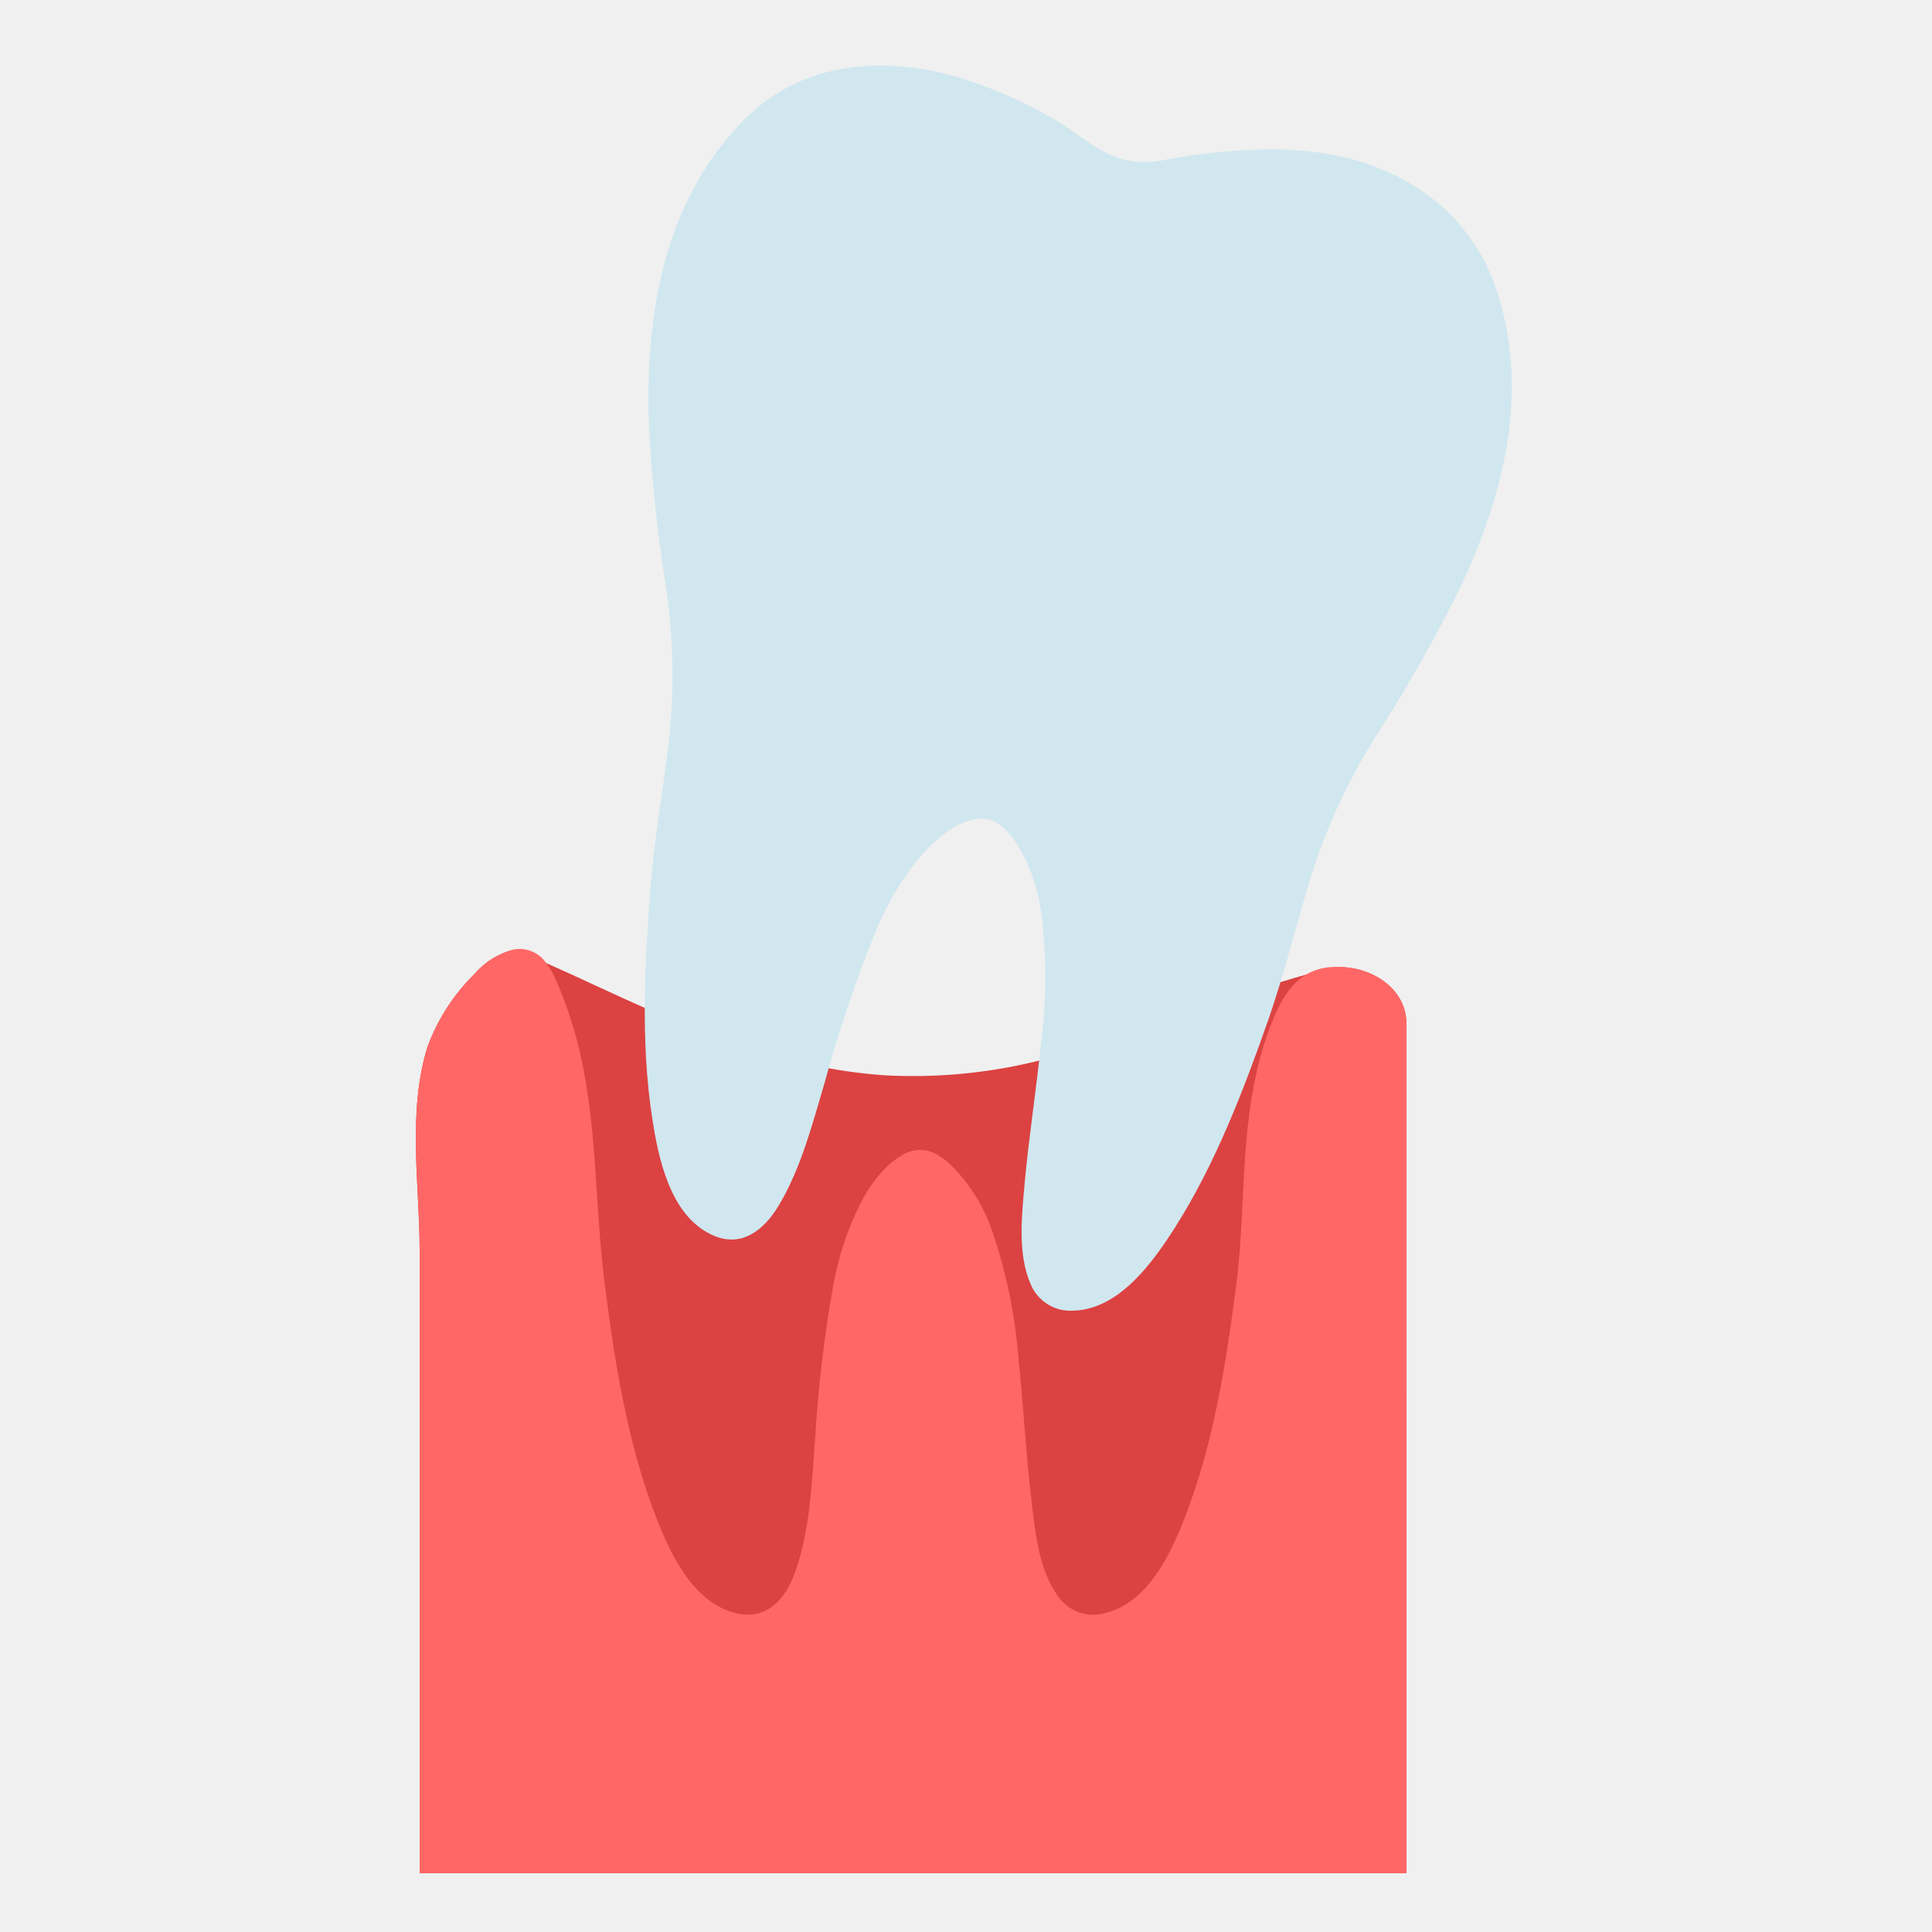
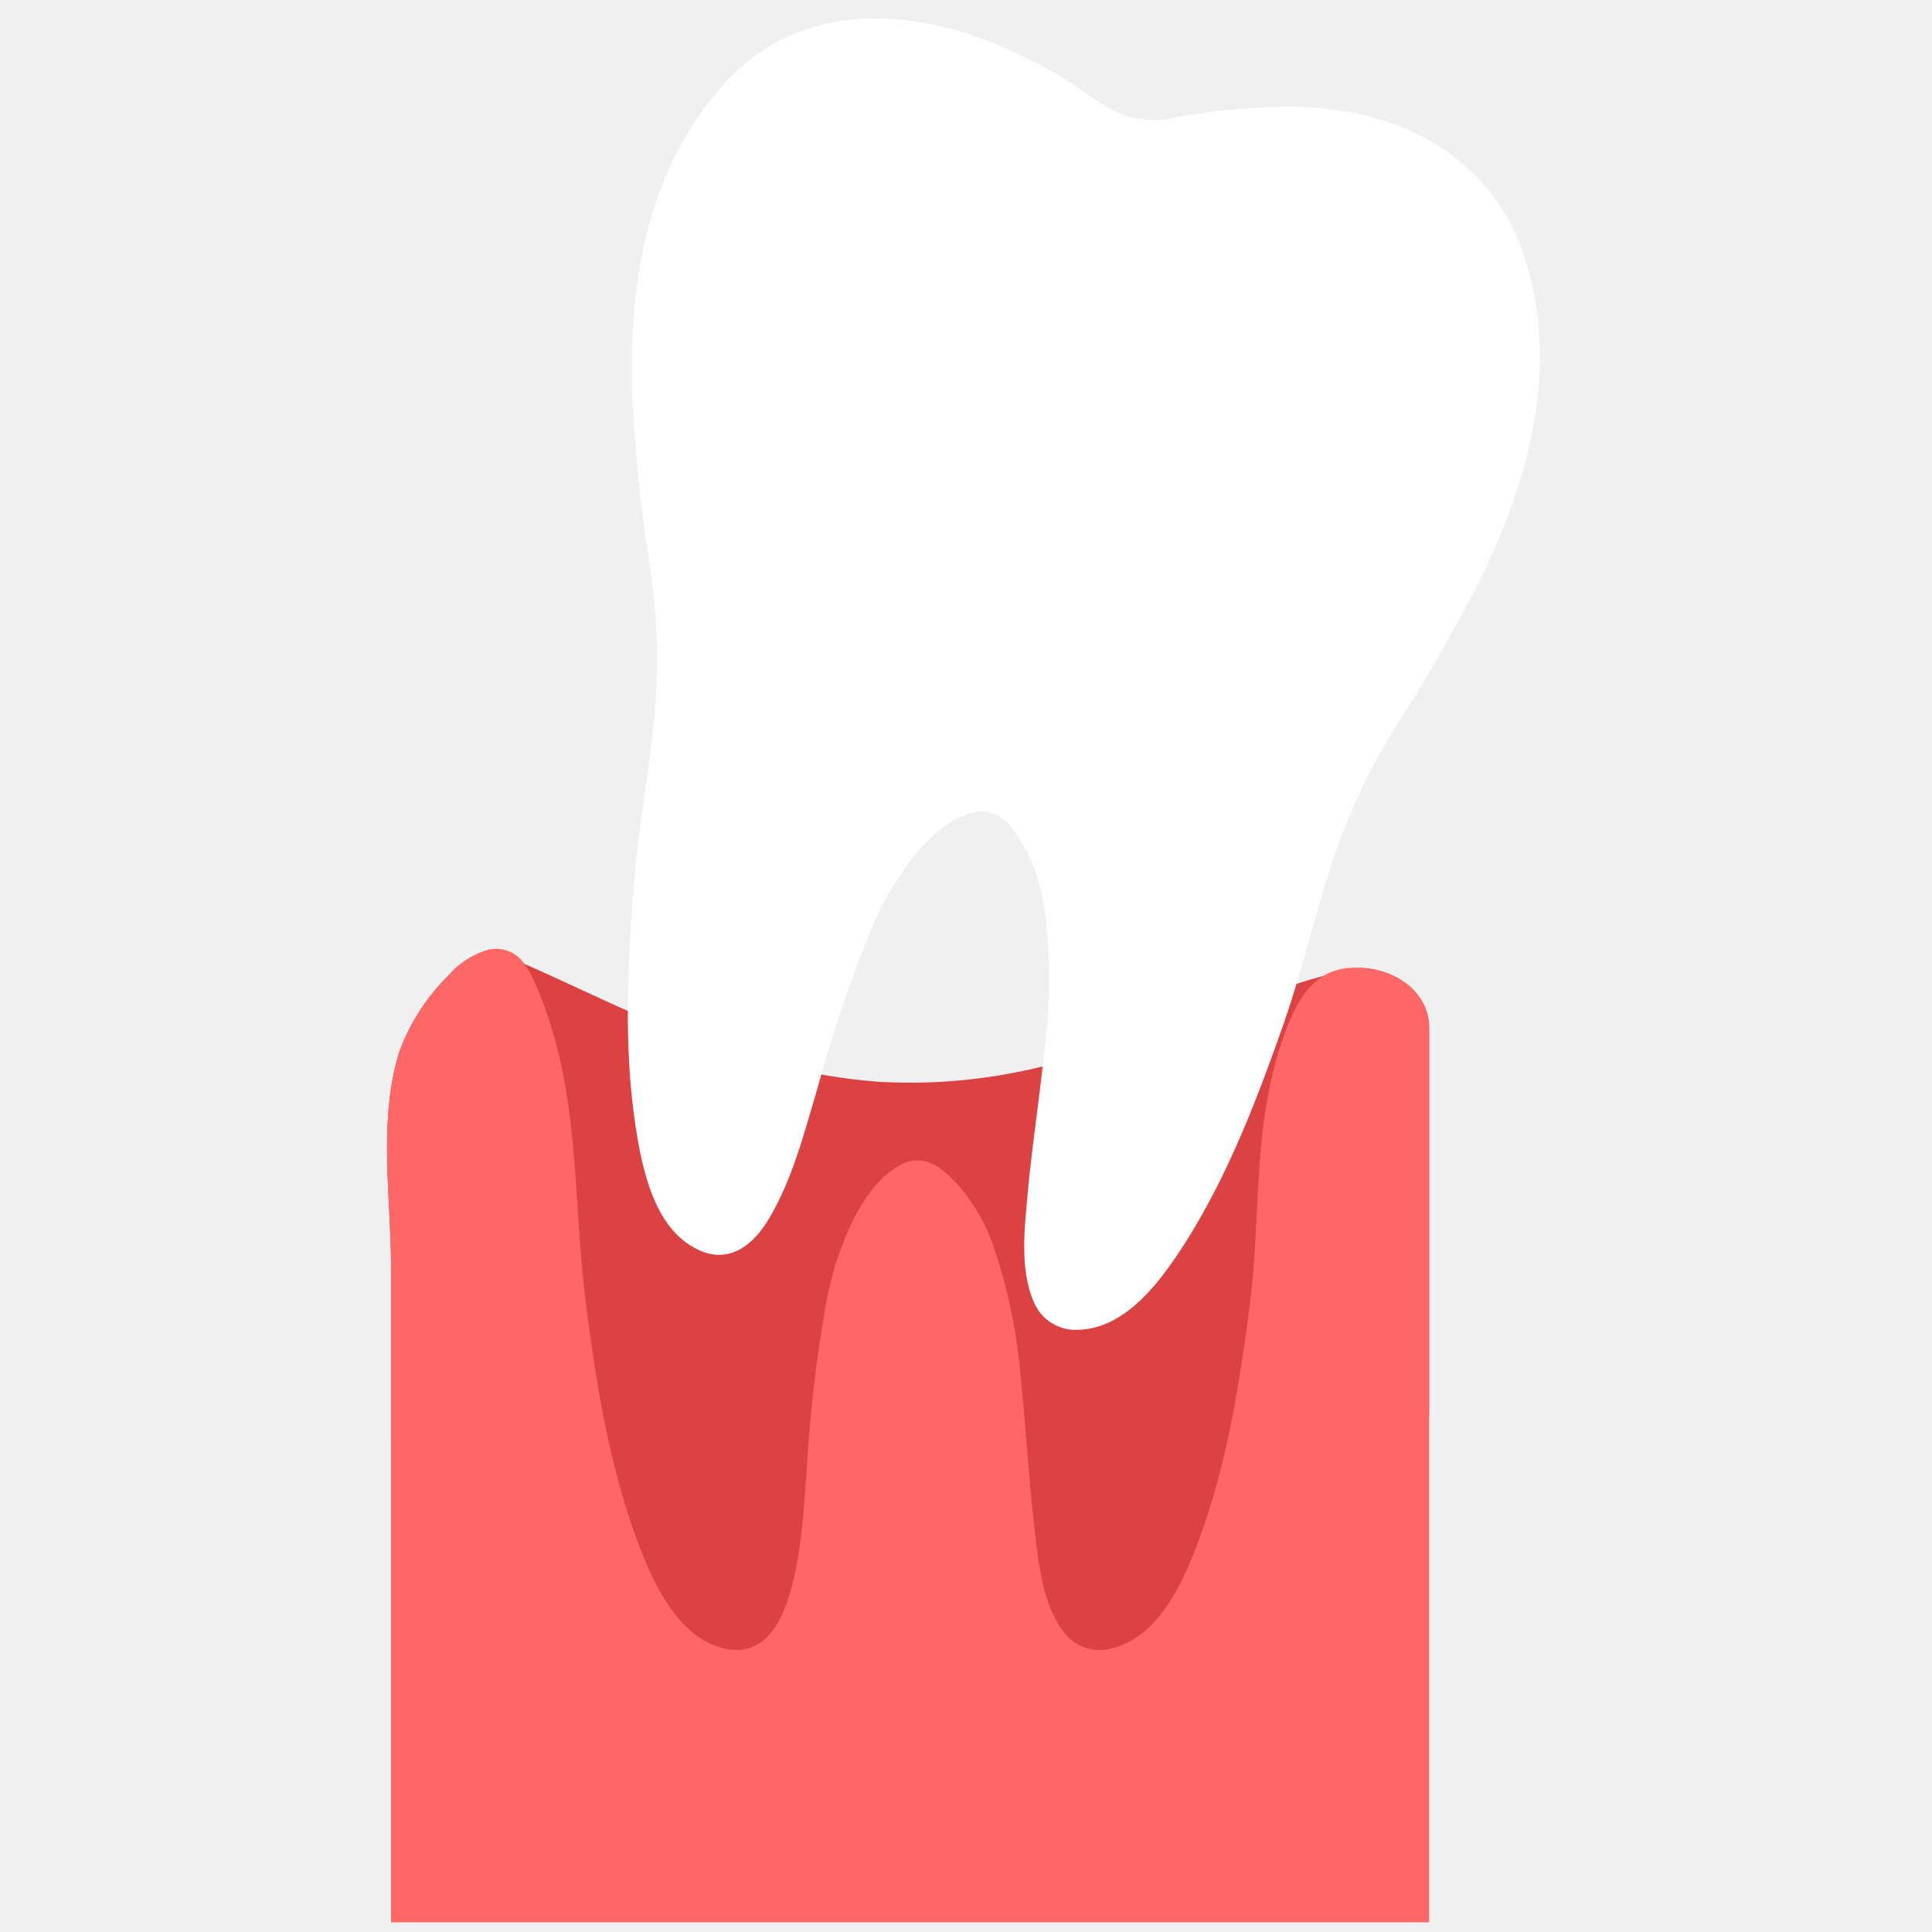
<svg xmlns="http://www.w3.org/2000/svg" width="500" zoomAndPan="magnify" viewBox="0 0 375 375" height="500" preserveAspectRatio="xMidYMid meet" version="1.0">
  <defs>
-     <clipPath id="ce6c87d678">
-       <path d="M 80 184 L 274 184 L 274 363.613 L 80 363.613 Z M 80 184 " clip-rule="nonzero" />
+     <clipPath id="66b0712c79">
+       <path d="M 75 184 L 278 184 L 278 373.133 L 75 373.133 Z M 75 184 " clip-rule="nonzero" />
    </clipPath>
  </defs>
-   <path fill="#dc4242" d="M 273.004 198.797 L 273.004 270.367 C 255.004 312.707 216.848 341.445 173.461 340.277 C 133.125 339.207 98.684 312.535 81.453 274.02 L 81.453 242.848 C 81.453 229.949 79.039 216.012 82.938 203.297 C 84.934 197.859 87.988 193.109 92.109 189.039 C 94.145 186.703 96.656 185.129 99.641 184.312 C 101.676 185.086 103.805 185.969 106.008 186.93 C 112.148 189.625 118.965 192.938 126.344 196.16 C 136.938 201 147.93 204.637 159.32 207.062 C 163.453 207.879 167.621 208.43 171.824 208.723 C 181.879 209.246 191.797 208.305 201.578 205.895 C 219.07 201.867 235.473 194.746 248.789 190.566 C 250.559 190 252.289 189.492 253.949 189.059 C 256.152 188.473 258.242 188.023 260.238 187.703 C 266.547 187.832 273.004 191.996 273.004 198.797 Z M 273.004 198.797 " fill-opacity="1" fill-rule="nonzero" />
-   <path fill="#d0e7ef" d="M 287.375 104.812 C 285.906 108.711 284.211 112.516 282.402 116.113 C 277.734 125.355 272.594 134.328 266.98 143.027 C 261.23 152.195 256.836 161.969 253.797 172.352 C 251.254 180.789 249.164 189.305 246.266 197.703 C 241.387 211.586 236 225.73 228.094 238.215 C 223.797 244.957 217.281 254.133 208.375 254.395 C 207.492 254.461 206.621 254.387 205.762 254.176 C 204.898 253.961 204.094 253.621 203.344 253.152 C 202.59 252.684 201.93 252.109 201.363 251.43 C 200.793 250.75 200.344 250 200.016 249.176 C 197.473 243.281 198.34 235.863 198.883 229.664 C 199.695 220.719 201.105 211.828 202.012 202.902 C 203.184 194.113 203.184 185.324 202.012 176.535 C 201.461 172.809 200.32 169.273 198.582 165.93 C 196.398 161.898 193.5 157.625 188.262 159.207 C 184.121 160.449 180.504 163.973 177.832 167.23 C 174.477 171.547 171.781 176.242 169.754 181.316 C 165.949 190.723 162.723 200.32 160.074 210.113 C 157.68 218.156 155.496 226.746 151.148 233.996 C 148.246 238.836 143.801 242.359 138.113 239.648 C 130.055 235.879 127.777 224.805 126.57 216.895 C 124.348 202.281 125.121 187.176 126.234 172.504 C 126.91 163.707 128.453 155.004 129.527 146.246 C 130.93 135.527 130.852 124.816 129.301 114.117 C 127.652 103.91 126.547 93.645 125.988 83.32 C 125.141 63.02 128.211 41.699 142.012 25.859 C 143.781 23.789 145.727 21.906 147.852 20.207 C 159.562 11.129 174.574 11.207 188.113 15.668 C 193.961 17.645 199.547 20.195 204.871 23.316 C 208.375 25.352 211.445 28.102 215.137 29.871 C 217.422 30.969 219.832 31.496 222.367 31.453 C 223.637 31.434 224.891 31.289 226.133 31.02 C 231.516 29.984 236.945 29.355 242.422 29.137 C 247.992 28.762 253.523 29.09 259.012 30.113 C 273.926 33.055 286.074 42.168 290.707 57.012 C 295.828 73.133 293.191 89.574 287.375 104.812 Z M 287.375 104.812 " fill-opacity="1" fill-rule="nonzero" />
-   <g clip-path="url(#ce6c87d678)">
-     <path fill="#ff6766" d="M 273.004 198.797 L 273.004 363.598 L 81.453 363.598 L 81.453 242.848 C 81.453 229.949 79.039 216.012 82.938 203.297 C 84.934 197.859 87.988 193.109 92.109 189.039 C 94.145 186.703 96.656 185.129 99.641 184.312 C 100.242 184.191 100.848 184.16 101.457 184.223 C 102.066 184.281 102.652 184.426 103.219 184.66 C 103.785 184.891 104.309 185.203 104.781 185.59 C 105.258 185.977 105.664 186.422 106.008 186.93 C 106.703 187.84 107.281 188.82 107.738 189.867 C 116.703 209.719 114.766 229.422 117.457 249.91 C 119.34 264.508 121.73 279.445 126.871 293.23 C 129.68 300.766 134.18 311.012 142.844 313.121 C 148.961 314.59 152.578 310.238 154.422 304.91 C 157.211 296.922 157.566 287.957 158.191 279.688 C 158.766 269.574 159.945 259.527 161.73 249.555 C 162.684 244.164 164.359 239.012 166.758 234.09 C 168.641 230.324 171.523 226.16 175.309 224.09 C 180.109 221.473 183.84 225.051 186.793 228.555 C 189.184 231.469 191.027 234.699 192.332 238.234 C 195.266 246.598 197.059 255.199 197.715 264.039 C 198.66 272.965 199.109 281.949 200.164 290.875 C 200.879 297.074 201.559 304.492 205.27 309.711 C 205.762 310.445 206.355 311.086 207.051 311.633 C 207.746 312.184 208.508 312.609 209.34 312.91 C 210.172 313.215 211.027 313.387 211.91 313.418 C 212.797 313.449 213.664 313.344 214.516 313.102 C 223.195 310.992 227.695 300.688 230.484 293.211 C 235.66 279.352 238.016 264.414 239.898 249.895 C 242.102 233.188 240.258 216.688 246.227 200.133 C 247.902 195.52 249.992 191.148 253.758 189.02 C 255.312 188.191 256.973 187.746 258.73 187.684 C 259.172 187.656 259.609 187.656 260.047 187.684 C 266.547 187.832 273.004 191.996 273.004 198.797 Z M 273.004 198.797 " fill-opacity="1" fill-rule="nonzero" />
+   <path fill="#dc4242" d="M 277.395 199.547 L 277.395 274.926 C 258.457 319.52 218.324 349.789 172.688 348.559 C 130.258 347.43 94.027 319.34 75.902 278.773 L 75.902 245.945 C 75.902 232.359 73.363 217.68 77.465 204.289 C 79.562 198.562 82.777 193.559 87.113 189.273 C 88.16 188.07 89.355 187.043 90.707 186.195 C 92.055 185.348 93.5 184.715 95.035 184.293 C 97.176 185.105 99.414 186.039 101.73 187.051 C 108.188 189.887 115.359 193.379 123.125 196.77 C 134.266 201.871 145.828 205.699 157.809 208.258 C 162.156 209.113 166.543 209.695 170.965 210 C 181.543 210.555 191.977 209.562 202.262 207.027 C 220.664 202.781 237.918 195.281 251.922 190.879 C 253.785 190.285 255.605 189.75 257.348 189.293 C 259.668 188.676 261.867 188.203 263.965 187.863 C 270.602 188.004 277.395 192.387 277.395 199.547 Z M 277.395 199.547 " fill-opacity="1" fill-rule="nonzero" />
+   <path fill="#ffffff" d="M 292.512 100.562 C 290.965 104.668 289.184 108.676 287.281 112.465 C 282.371 122.199 276.965 131.648 271.059 140.812 C 265.012 150.465 260.391 160.762 257.191 171.699 C 254.516 180.586 252.316 189.551 249.266 198.398 C 244.137 213.016 238.473 227.914 230.152 241.066 C 225.637 248.168 218.781 257.828 209.414 258.105 C 208.484 258.176 207.566 258.098 206.66 257.875 C 205.758 257.652 204.91 257.293 204.117 256.797 C 203.328 256.305 202.633 255.699 202.035 254.984 C 201.438 254.27 200.965 253.477 200.617 252.609 C 197.941 246.402 198.855 238.586 199.43 232.059 C 200.281 222.637 201.766 213.273 202.715 203.871 C 203.949 194.617 203.949 185.359 202.715 176.102 C 202.141 172.176 200.938 168.453 199.113 164.934 C 196.812 160.688 193.762 156.184 188.258 157.852 C 183.898 159.16 180.094 162.871 177.281 166.301 C 173.754 170.848 170.922 175.793 168.785 181.141 C 164.785 191.047 161.391 201.156 158.602 211.469 C 156.086 219.941 153.789 228.984 149.215 236.621 C 146.164 241.719 141.488 245.43 135.504 242.574 C 127.027 238.605 124.629 226.941 123.363 218.609 C 121.023 203.219 121.836 187.309 123.008 171.855 C 123.719 162.594 125.344 153.43 126.473 144.203 C 127.945 132.914 127.867 121.633 126.234 110.363 C 124.496 99.613 123.336 88.805 122.75 77.93 C 121.855 56.547 125.086 34.09 139.605 17.41 C 141.465 15.23 143.512 13.246 145.746 11.457 C 158.066 1.895 173.855 1.977 188.098 6.676 C 194.25 8.758 200.125 11.441 205.727 14.73 C 209.414 16.871 212.641 19.77 216.523 21.633 C 218.926 22.793 221.465 23.348 224.129 23.301 C 225.465 23.281 226.785 23.129 228.094 22.844 C 233.754 21.754 239.465 21.094 245.227 20.859 C 251.086 20.469 256.906 20.812 262.68 21.891 C 278.367 24.984 291.145 34.586 296.016 50.219 C 301.406 67.199 298.633 84.516 292.512 100.562 Z M 292.512 100.562 " fill-opacity="1" fill-rule="nonzero" />
+   <g clip-path="url(#66b0712c79)">
+     <path fill="#ff6766" d="M 277.395 199.547 L 277.395 373.117 L 75.902 373.117 L 75.902 245.945 C 75.902 232.359 73.363 217.68 77.465 204.289 C 79.562 198.562 82.777 193.559 87.113 189.273 C 88.16 188.07 89.355 187.043 90.707 186.195 C 92.055 185.348 93.5 184.715 95.035 184.293 C 95.668 184.168 96.305 184.137 96.945 184.199 C 97.586 184.262 98.203 184.414 98.801 184.66 C 99.395 184.906 99.941 185.23 100.441 185.637 C 100.941 186.047 101.371 186.516 101.73 187.051 C 102.465 188.008 103.07 189.039 103.555 190.145 C 112.984 211.055 110.941 231.801 113.773 253.383 C 115.754 268.758 118.273 284.488 123.68 299.008 C 126.633 306.941 131.363 317.734 140.477 319.957 C 146.914 321.504 150.719 316.922 152.66 311.309 C 155.59 302.898 155.969 293.453 156.621 284.746 C 157.23 274.094 158.469 263.512 160.344 253.008 C 161.348 247.332 163.109 241.902 165.633 236.723 C 167.617 232.754 170.645 228.371 174.629 226.188 C 179.68 223.43 183.602 227.199 186.711 230.891 C 189.223 233.961 191.164 237.359 192.535 241.086 C 195.621 249.895 197.508 258.953 198.199 268.262 C 199.191 277.664 199.668 287.125 200.777 296.527 C 201.527 303.055 202.242 310.871 206.145 316.367 C 206.66 317.141 207.285 317.816 208.02 318.391 C 208.75 318.969 209.551 319.418 210.426 319.738 C 211.301 320.059 212.203 320.234 213.133 320.27 C 214.062 320.305 214.977 320.191 215.871 319.938 C 225 317.715 229.734 306.863 232.668 298.988 C 238.113 284.391 240.59 268.66 242.57 253.363 C 244.891 235.77 242.949 218.395 249.227 200.957 C 250.992 196.098 253.191 191.496 257.152 189.254 C 258.785 188.383 260.531 187.91 262.383 187.844 C 262.844 187.816 263.305 187.816 263.77 187.844 C 270.602 188.004 277.395 192.387 277.395 199.547 Z M 277.395 199.547 " fill-opacity="1" fill-rule="nonzero" />
  </g>
</svg>
